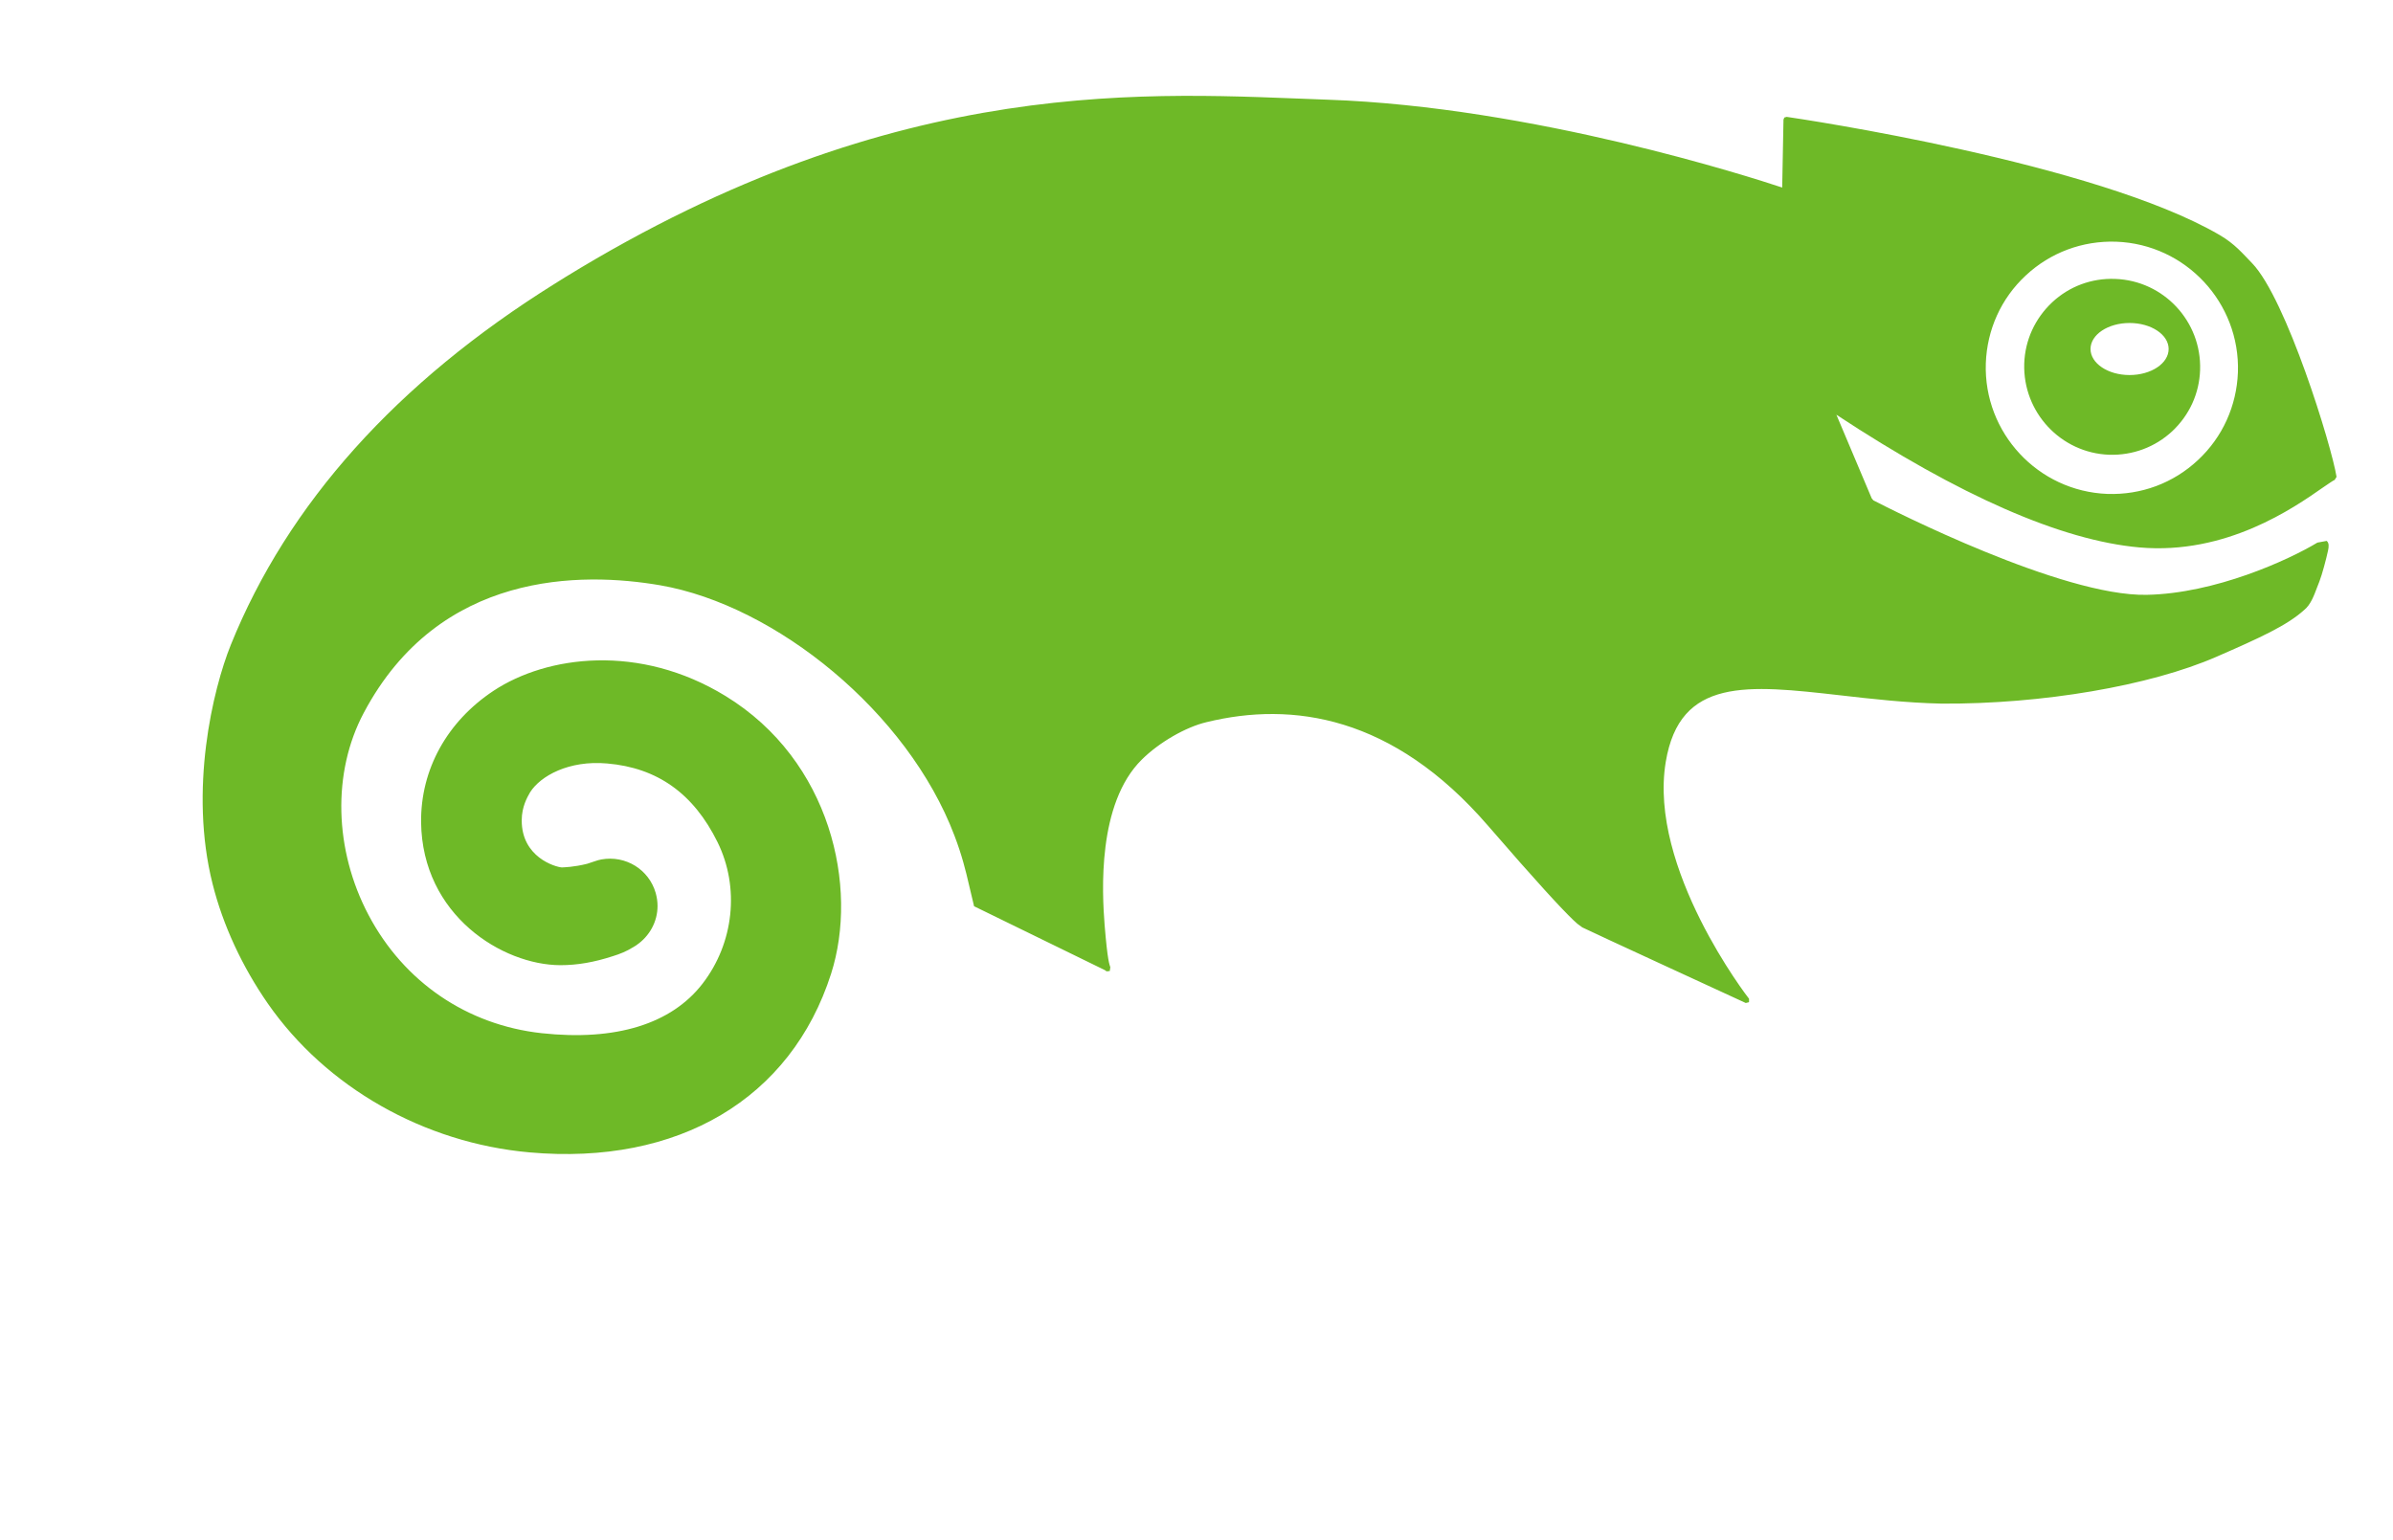
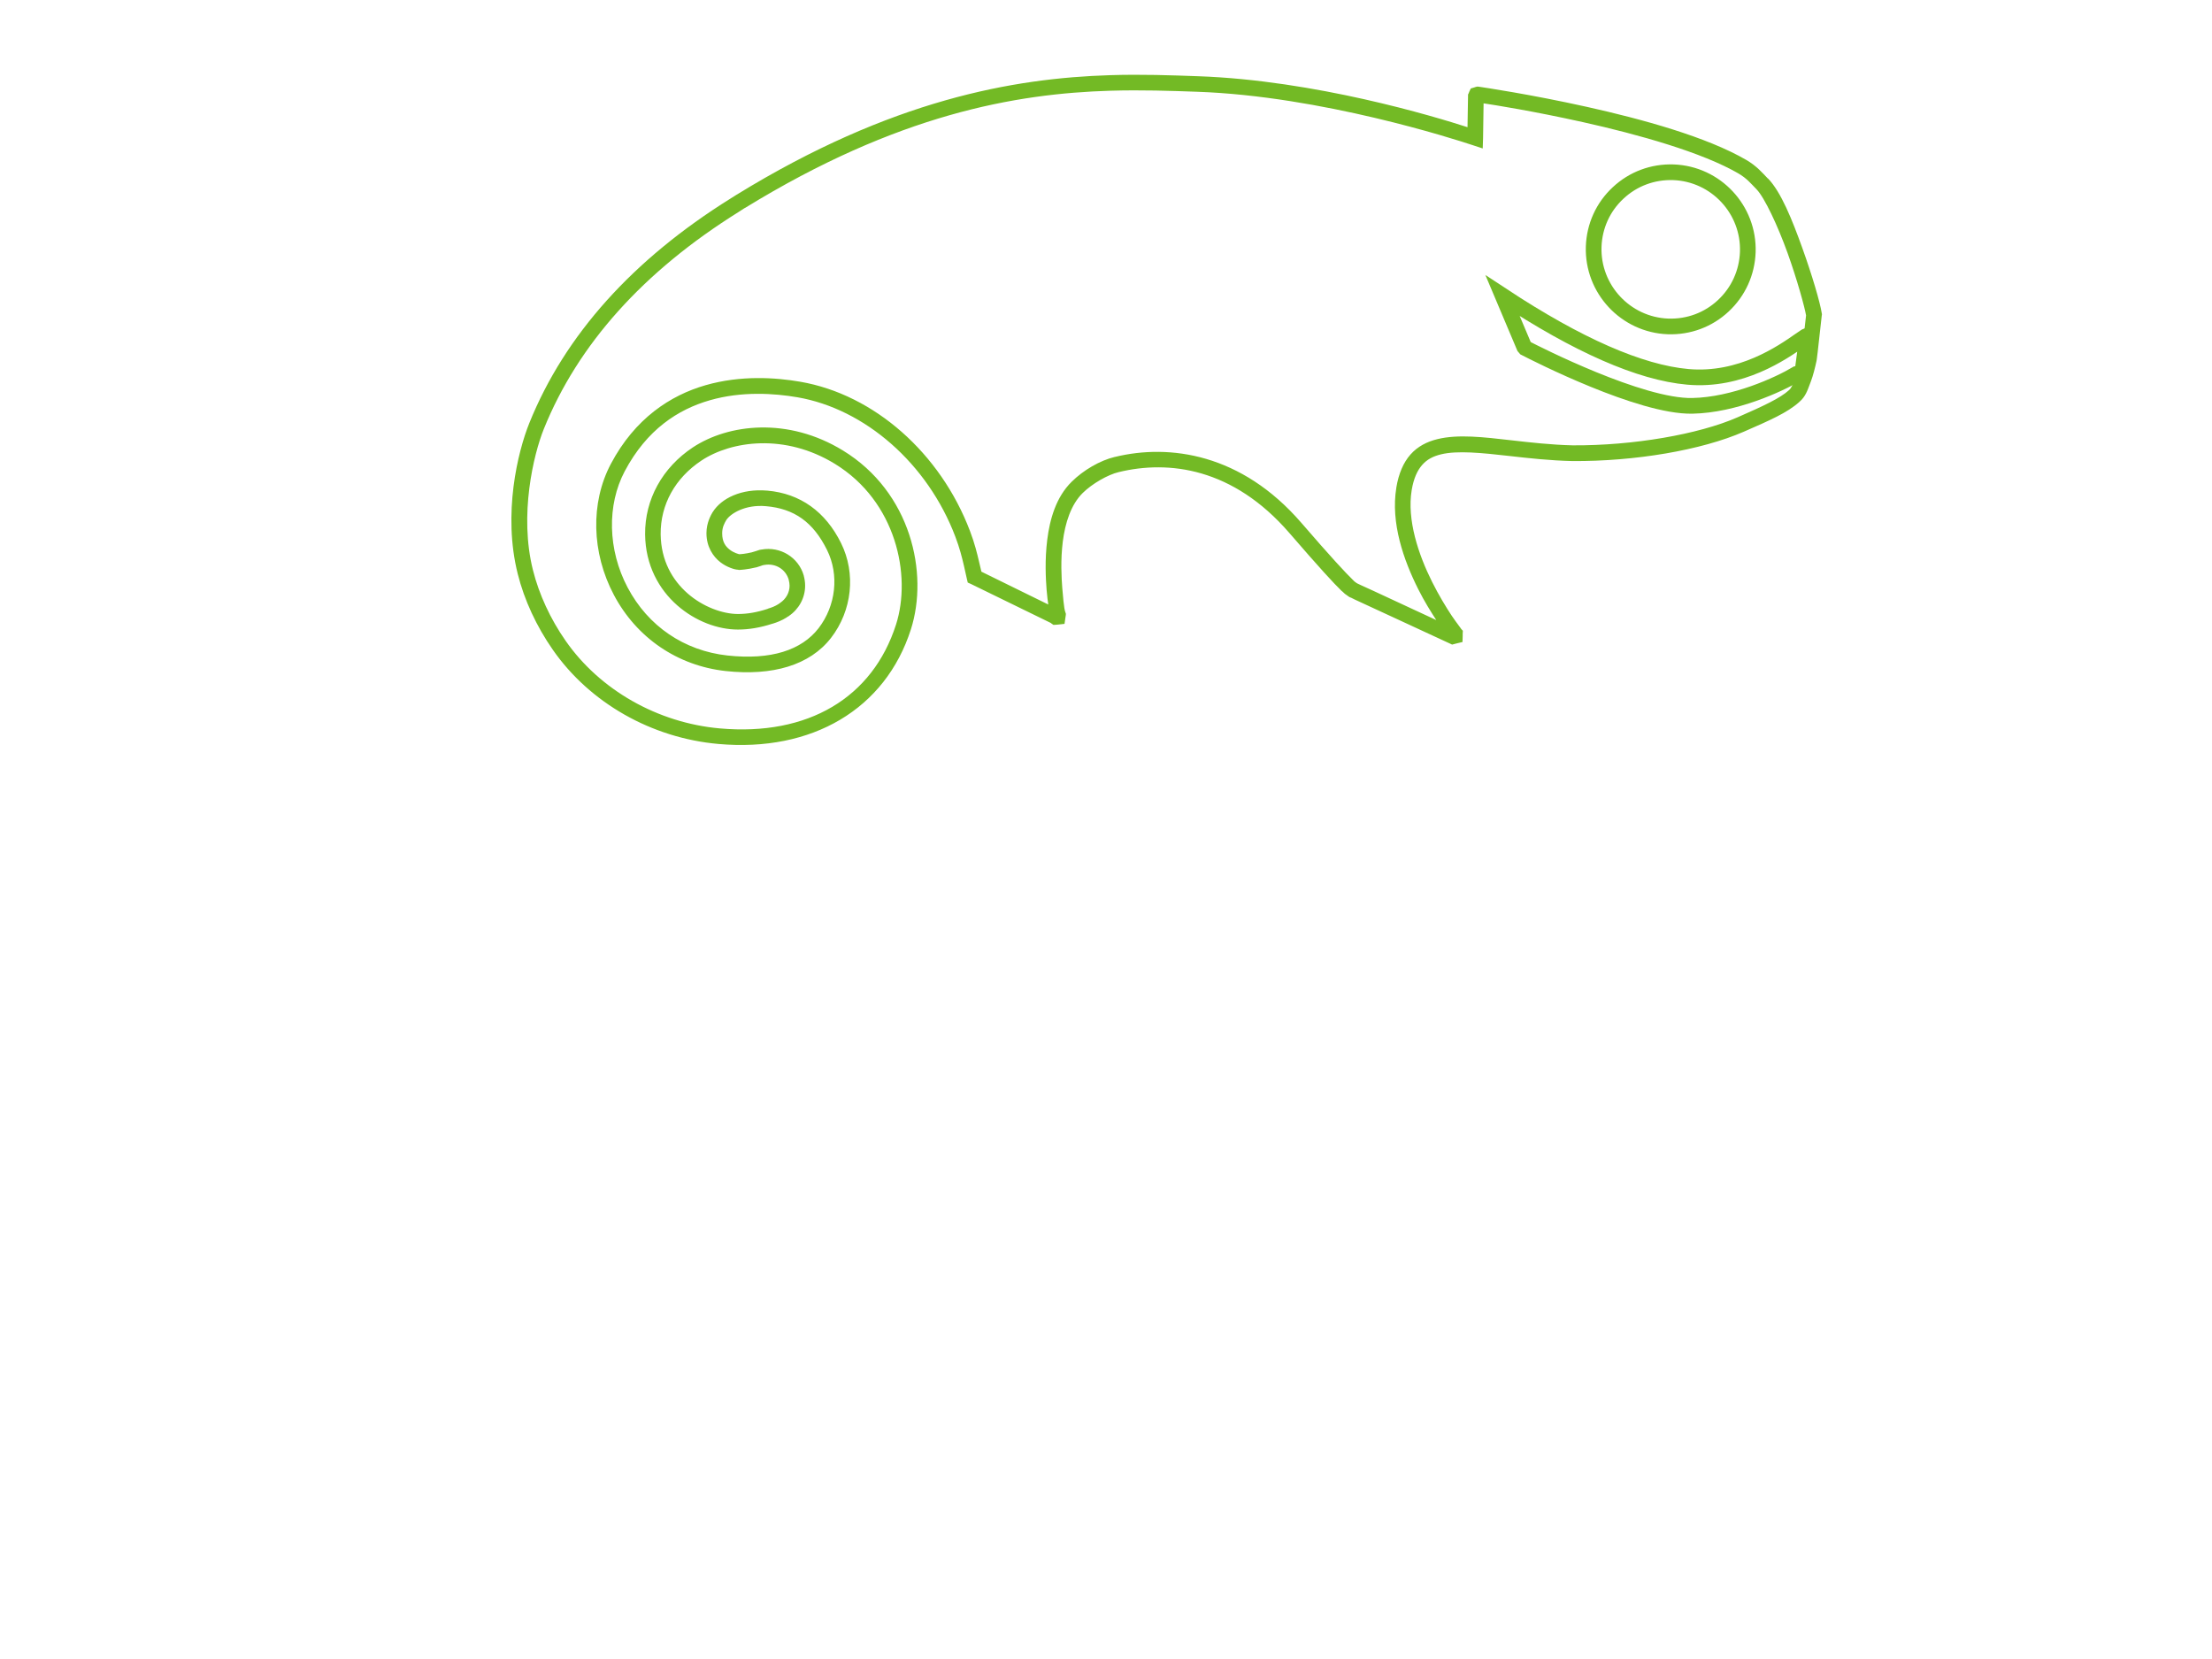
- <svg xmlns="http://www.w3.org/2000/svg" version="1.0" width="744.094" height="478.701" id="svg2309">
-   <defs id="defs2311" />
-   <path d="m 655.836,141.415 0,0 c -15.069,-0.545 -26.886,-13.25 -26.406,-28.355 0.24,-7.302 3.367,-14.05 8.676,-19.039 5.309,-4.967 12.283,-7.563 19.585,-7.287 15.083,0.524 26.916,13.192 26.421,28.312 -0.24,7.294 -3.309,14.021 -8.64,19.032 -5.345,4.982 -12.305,7.563 -19.636,7.338 l 0,0 z m 6.334,-24.785 c 6.72,0 12.16,-3.629 12.16,-8.102 0,-4.465 -5.44,-8.087 -12.16,-8.087 -6.691,0 -12.131,3.622 -12.131,8.087 0,4.465 5.44,8.102 12.131,8.102" style="fill:#6eb927" id="path19" />
-   <path d="m 344.101,302.064 0.975,-0.095 0.175,-1.171 c -0.262,-0.909 -0.844,-1.731 -1.774,-13.134 -0.778,-10.087 -2.356,-37.73 11.563,-51.453 5.389,-5.345 13.65,-10.116 20.138,-11.643 26.668,-6.516 57.94,-2.007 87.488,32.174 15.287,17.672 22.756,25.723 26.508,29.337 l 1.294,1.178 1.549,1.142 c 1.236,0.684 50.82,23.505 50.82,23.505 l 1.011,-0.247 0.015,-1.062 c -0.313,-0.371 -31.417,-40.559 -25.905,-73.656 4.378,-26.363 25.366,-23.992 54.376,-20.705 9.476,1.084 20.283,2.334 31.432,2.574 31.177,0.189 64.769,-5.534 85.481,-14.589 13.381,-5.84 21.919,-9.702 27.272,-14.574 1.934,-1.593 2.924,-4.196 3.964,-6.967 l 0.727,-1.862 c 0.865,-2.24 2.131,-7.011 2.684,-9.6 0.255,-1.156 0.371,-2.385 -0.429,-3.011 l -2.88,0.531 c -9.062,5.462 -31.788,15.825 -53.053,16.239 -26.363,0.545 -79.459,-26.516 -85.008,-29.374 l -0.524,-0.633 c -1.324,-3.171 -9.272,-22.014 -10.981,-25.999 38.239,25.177 69.925,39.097 94.201,41.264 27.032,2.4 48.078,-12.334 57.104,-18.639 1.76,-1.178 3.098,-2.145 3.636,-2.356 l 0.582,-0.945 C 725.049,138.811 710.933,92.878 700.264,81.824 697.311,78.813 694.941,75.86 690.162,73.068 651.538,50.552 559.868,36.967 555.563,36.342 l -0.727,0.204 -0.269,0.655 c 0,0 -0.371,19.01 -0.4,21.119 C 544.771,55.199 476.707,33.215 412.906,31.004 358.806,29.091 280.023,22.109 175.604,86.289 l -3.091,1.934 C 123.395,118.877 89.49,156.643 71.76,200.555 c -5.556,13.803 -13.047,44.988 -5.658,74.31 3.214,12.821 9.178,25.686 17.199,37.235 18.13,26.05 48.551,43.337 81.35,46.26 46.26,4.124 81.328,-16.654 93.779,-55.569 8.574,-26.85 0,-66.26 -32.843,-86.361 -26.719,-16.356 -55.46,-12.618 -72.121,-1.615 -14.48,9.592 -22.676,24.479 -22.53,40.85 0.335,29.017 25.352,44.442 43.322,44.479 5.236,0 10.472,-0.895 16.385,-2.829 2.094,-0.647 4.102,-1.433 6.269,-2.778 l 0.684,-0.422 0.451,-0.276 -0.175,0.087 c 4.102,-2.771 6.589,-7.316 6.589,-12.196 0,-1.324 -0.196,-2.684 -0.575,-4.044 -2.109,-7.331 -9.367,-11.774 -16.894,-10.421 l -1.018,0.233 -1.382,0.444 -2,0.669 c -4.138,1.04 -7.243,1.105 -7.898,1.135 -2.124,-0.153 -12.465,-3.236 -12.465,-14.574 l 0,-0.131 c 0.022,-4.153 1.687,-7.083 2.611,-8.676 3.193,-5.04 12.014,-10.007 23.948,-8.945 15.614,1.338 26.872,9.345 34.326,24.465 6.938,14.065 5.127,31.337 -4.669,44.02 -9.709,12.567 -26.996,17.883 -50.02,15.389 -23.207,-2.553 -42.813,-15.912 -53.802,-36.704 -10.749,-20.305 -11.345,-44.399 -1.52,-62.9 23.497,-44.326 67.845,-43.86 92.172,-39.686 36.013,6.247 76.95,39.475 91.495,77.816 2.334,6.109 3.527,10.96 4.538,15.36 l 1.578,6.64 40.668,19.861 0.545,0.385 0,0 z m 285.795,-216.393 0,0 c -7.672,7.134 -12.043,16.858 -12.414,27.33 -0.713,21.599 16.232,39.781 37.81,40.595 10.538,0.349 20.494,-3.353 28.152,-10.523 7.658,-7.134 12.029,-16.843 12.429,-27.294 0.727,-21.607 -16.218,-39.831 -37.853,-40.617 -10.465,-0.349 -20.465,3.36 -28.123,10.509" style="fill:#6eb927;fill-rule:evenodd" id="path21" />
+ <svg xmlns="http://www.w3.org/2000/svg" height="100%" width="100%" xml:space="preserve" enable-background="new 0 0 400 300" viewBox="0 0 400 300" y="0px" x="0px" id="svg4578" version="1.1">
+   <defs id="defs12" />
+   <g id="layer1">
+     <path style="font-size:medium;font-style:normal;font-variant:normal;font-weight:normal;font-stretch:normal;text-indent:0;text-align:start;text-decoration:none;line-height:normal;letter-spacing:normal;word-spacing:normal;text-transform:none;direction:ltr;block-progression:tb;writing-mode:lr-tb;text-anchor:start;baseline-shift:baseline;color:#000000;fill:#73ba25;fill-opacity:1;stroke:none;stroke-width:2.835;marker:none;visibility:visible;display:inline;overflow:visible;enable-background:accumulate;font-family:Sans;-inkscape-font-specification:Sans" d="m 200.719,13.594 c -17.4,0.546 -39.489,4.391 -67.531,21.625 l -1.094,0.688 c -17.653,11.015 -29.942,24.661 -36.375,40.594 -2.087,5.184 -4.836,16.403 -2.094,27.281 1.189,4.748 3.39,9.482 6.344,13.719 6.7,9.628 17.87,15.958 29.938,17.031 16.928,1.512 30.188,-6.29 34.812,-20.719 3.251,-10.188 0.005,-24.826 -12.281,-32.344 -9.965,-6.109 -20.734,-4.806 -27.156,-0.562 -5.501,3.65 -8.687,9.415 -8.625,15.719 l 0,0.031 c 0.061,5.561 2.516,9.921 5.812,12.812 3.297,2.891 7.371,4.37 10.969,4.375 2.013,0 4.044,-0.347 6.25,-1.062 0.008,-0.003 0.023,0.003 0.031,0 0.802,-0.248 1.642,-0.573 2.531,-1.125 l 0.031,-0.031 0.125,-0.094 0.062,-0.031 0.062,-0.031 0.094,-0.031 0,-0.031 c 1.842,-1.235 2.969,-3.287 2.969,-5.5 0,-0.622 -0.093,-1.232 -0.25,-1.812 l 0,-0.031 c -0.948,-3.289 -4.256,-5.304 -7.625,-4.688 l -0.031,0 -0.344,0.062 -0.094,0.031 -0.094,0.031 -0.469,0.156 -0.625,0.188 -0.094,0.031 c -1.193,0.283 -2.006,0.334 -2.312,0.344 0.041,2.7e-4 -0.238,-0.063 -0.562,-0.188 -0.341,-0.131 -0.749,-0.334 -1.125,-0.625 -0.752,-0.582 -1.375,-1.383 -1.375,-2.969 l 0,-0.031 c 0.007,-1.102 0.427,-1.818 0.75,-2.375 0.751,-1.154 3.396,-2.833 7.156,-2.5 5.131,0.437 8.571,2.892 11.062,7.938 2.215,4.488 1.604,10.046 -1.531,14.125 -3.075,3.977 -8.608,5.797 -16.5,4.938 C 123.732,117.674 117.195,113.245 113.5,106.25 c -3.614,-6.829 -3.769,-14.921 -0.531,-21.031 4.003,-7.552 9.639,-11.187 15.406,-12.844 5.767,-1.656 11.654,-1.256 15.844,-0.531 12.222,2.112 23.528,11.997 28.531,25.188 0.794,2.09 1.198,3.725 1.562,5.281 l 0.531,2.375 0.156,0.656 0.625,0.281 14.406,7.031 0.031,0.031 0.031,0.031 L 190.5,113 l 0.531,-0.031 0.344,-0.031 1.125,-0.125 0.156,-1.094 0.062,-0.406 0.031,-0.312 -0.094,-0.281 c -0.092,-0.334 -0.095,-0.233 -0.188,-0.781 -0.093,-0.549 -0.213,-1.621 -0.375,-3.625 -0.137,-1.766 -0.328,-5.026 0.094,-8.375 0.422,-3.349 1.478,-6.697 3.594,-8.781 1.706,-1.691 4.563,-3.323 6.5,-3.781 9.06,-2.209 20.684,-0.783 30.875,11 5.433,6.291 8.089,9.172 9.5,10.531 l 0.031,0 0.469,0.438 0.062,0.062 0.062,0.031 0.562,0.406 0.062,0.031 0.062,0.062 c 0.194,0.11 0.217,0.081 0.375,0.156 0.158,0.075 0.362,0.189 0.625,0.312 0.527,0.247 1.236,0.571 2.094,0.969 1.715,0.796 3.988,1.845 6.219,2.875 4.462,2.06 8.844,4.094 8.844,4.094 l 0.469,0.219 0.469,-0.125 0.375,-0.094 1.031,-0.25 L 264.5,115 l 0,-0.375 0.031,-0.562 -0.375,-0.406 c 0.112,0.129 0.051,0.026 0.031,0 -0.02,-0.026 -0.053,-0.071 -0.094,-0.125 -0.081,-0.107 -0.194,-0.263 -0.344,-0.469 -0.299,-0.411 -0.751,-0.998 -1.25,-1.75 -0.997,-1.504 -2.298,-3.631 -3.531,-6.094 -2.467,-4.926 -4.581,-11.228 -3.688,-16.594 0.358,-2.16 1.043,-3.585 1.906,-4.562 0.863,-0.977 1.937,-1.549 3.406,-1.906 2.938,-0.715 7.312,-0.275 12.469,0.312 3.371,0.384 7.259,0.814 11.312,0.906 11.259,0.066 23.297,-1.958 30.969,-5.312 4.724,-2.066 7.851,-3.418 10.031,-5.375 0.01,-0.009 0.022,-0.022 0.031,-0.031 0.012,-0.01 0.019,-0.021 0.031,-0.031 1.033,-0.888 1.419,-2.035 1.781,-3 l 0.25,-0.656 c 0.391,-1 0.786,-2.619 1,-3.625 0.062,-0.282 0.061,-0.335 0.094,-0.594 0.033,-0.259 0.079,-0.606 0.125,-1 0.093,-0.788 0.2,-1.786 0.312,-2.781 0.224,-1.99 0.438,-3.938 0.438,-3.938 l 0.031,-0.188 -0.031,-0.188 c -0.318,-2.016 -1.714,-6.789 -3.531,-11.844 -1.817,-5.055 -3.827,-10.089 -6.188,-12.531 l -0.031,0 c -0.997,-1.02 -1.979,-2.232 -3.875,-3.344 -7.177,-4.184 -18.797,-7.376 -28.906,-9.625 -10.109,-2.249 -18.639,-3.509 -19.438,-3.625 l -0.312,-0.031 -0.281,0.062 -0.281,0.094 -0.625,0.188 -0.281,0.594 -0.094,0.25 -0.125,0.25 0,0.281 c 0,0 -0.052,3.413 -0.094,5.625 -5.92,-1.909 -27.532,-8.478 -48.781,-9.219 -4.807,-0.17 -10.075,-0.37 -15.875,-0.188 z m 0.062,2.812 c 5.694,-0.169 10.912,0.018 15.719,0.188 22.395,0.781 46.541,8.566 49.812,9.656 l 1.812,0.594 0.062,-1.906 c 0.015,-0.655 0.065,-4.654 0.094,-6.25 1.993,0.3 8.995,1.403 18,3.406 9.998,2.224 21.545,5.464 28.094,9.281 1.494,0.876 2.182,1.748 3.281,2.875 1.428,1.478 3.82,6.566 5.594,11.5 1.759,4.893 3.112,9.876 3.344,11.281 -0.027,0.249 -0.199,1.783 -0.406,3.625 -0.112,0.992 -0.221,2.002 -0.312,2.781 -0.046,0.389 -0.094,0.726 -0.125,0.969 -0.031,0.243 -0.071,0.524 -0.031,0.344 -0.178,0.838 -0.678,2.604 -0.906,3.188 l -0.25,0.688 c -0.365,0.973 -0.719,1.644 -1,1.875 l -0.031,0.031 c -1.623,1.477 -4.59,2.858 -9.344,4.938 -7.035,3.076 -18.858,5.122 -29.75,5.062 -0.011,-2.47e-4 -0.02,2.53e-4 -0.031,0 -3.873,-0.09 -7.668,-0.523 -11.031,-0.906 -5.157,-0.588 -9.678,-1.133 -13.438,-0.219 -1.88,0.457 -3.58,1.316 -4.875,2.781 -1.289,1.459 -2.142,3.457 -2.562,5.969 -0.002,0.011 0.002,0.02 0,0.031 -1.053,6.391 1.342,13.131 3.938,18.312 1.147,2.289 2.297,4.104 3.281,5.625 -1.699,-0.783 -2.601,-1.214 -5.25,-2.438 -2.23,-1.03 -4.476,-2.08 -6.188,-2.875 -0.856,-0.397 -1.605,-0.725 -2.125,-0.969 -0.26,-0.122 -0.446,-0.211 -0.594,-0.281 -0.049,-0.024 -0.019,-0.009 -0.062,-0.031 l -0.125,-0.062 -0.312,-0.219 -0.031,-0.031 -0.094,-0.062 -0.312,-0.312 c -1.251,-1.205 -3.9,-4.046 -9.312,-10.312 C 224.496,82.025 211.522,80.222 201.625,82.625 c -0.01,0.002 -0.022,-0.002 -0.031,0 -2.681,0.641 -5.685,2.392 -7.812,4.5 -2.832,2.791 -3.942,6.787 -4.406,10.469 -0.464,3.681 -0.266,7.119 -0.125,8.938 l 0,0.031 c 0.118,1.465 0.22,2.053 0.312,2.75 l -12.094,-5.938 -0.406,-1.719 c -0.37,-1.58 -0.8,-3.371 -1.656,-5.625 -5.335,-14.067 -17.302,-24.686 -30.688,-27 -4.457,-0.771 -10.758,-1.203 -17.125,0.625 -6.367,1.828 -12.775,6.011 -17.125,14.219 -3.736,7.052 -3.496,16.078 0.531,23.688 4.113,7.785 11.524,12.826 20.219,13.781 8.474,0.923 15.229,-1.043 19.062,-6 3.808,-4.933 4.526,-11.627 1.812,-17.125 -2.811,-5.693 -7.384,-8.982 -13.344,-9.5 -0.011,-9.18e-4 -0.021,9.01e-4 -0.031,0 -4.671,-0.403 -8.275,1.41 -9.812,3.844 l 0,0.031 -0.031,0 c -0.331,0.571 -1.114,1.927 -1.125,3.781 l 0,0.031 0,0.031 c 0,2.448 1.223,4.229 2.5,5.219 0.639,0.495 1.283,0.816 1.844,1.031 0.561,0.215 0.949,0.314 1.406,0.344 l 0.094,0.031 0.062,0 c 0.17,-0.006 1.476,-0.065 3.094,-0.469 l 0.062,0 0.062,-0.031 0.688,-0.219 0.344,-0.125 0.156,-0.031 0.156,-0.031 c 0.011,-0.002 0.021,0.002 0.031,0 1.966,-0.344 3.814,0.762 4.375,2.656 0.003,0.011 -0.003,0.021 0,0.031 0.098,0.372 0.156,0.745 0.156,1.062 0,1.251 -0.637,2.4 -1.719,3.125 l -0.031,0.031 -0.031,0.031 -0.031,0 L 140.75,109.25 c -0.654,0.406 -1.196,0.604 -1.875,0.812 l -0.031,0.031 c -1.985,0.646 -3.685,0.934 -5.375,0.938 -0.009,-1e-5 -0.022,4e-5 -0.031,0 -2.783,-0.012 -6.329,-1.294 -9.094,-3.719 -2.768,-2.427 -4.813,-5.952 -4.875,-10.688 -1e-4,-0.011 8e-5,-0.021 0,-0.031 -0.042,-5.328 2.597,-10.142 7.375,-13.312 5.417,-3.579 15.096,-4.941 24.125,0.594 11.067,6.772 13.903,20.161 11.062,29.062 -4.243,13.238 -15.913,20.207 -31.875,18.781 -11.236,-0.999 -21.689,-6.954 -27.875,-15.844 -2.764,-3.964 -4.809,-8.4 -5.906,-12.781 -2.515,-9.976 0.104,-20.901 1.969,-25.531 6.175,-15.293 17.987,-28.479 35.25,-39.25 l 1.062,-0.688 c 0.008,-0.005 0.023,0.005 0.031,0 27.627,-16.974 49.018,-20.713 66.094,-21.219 z" id="body" />
+   </g>
+   <g id="layer1_1_" />
+   <path id="path3090" stroke-miterlimit="10" d="m 325.914,67.429 -1.02,0.188 c -3.225,1.935 -11.302,5.626 -18.862,5.773 -9.366,0.195 -28.245,-9.424 -30.213,-10.444 l -0.188,-0.22 c -0.474,-1.127 -3.308,-7.831 -3.904,-9.243 13.588,8.949 24.856,13.898 33.487,14.665 9.605,0.854 17.093,-4.388 20.294,-6.626 0.628,-0.424 1.102,-0.768 1.298,-0.841 l -0.892,6.748 z" style="fill:none;stroke:#73ba25;stroke-width:2.835;stroke-miterlimit:10" />
+   <path id="path3092" stroke-miterlimit="10" d="m 288.188,44.6 c 0.131,-3.724 1.691,-7.178 4.418,-9.709 2.719,-2.548 6.271,-3.862 9.995,-3.74 7.691,0.277 13.718,6.753 13.456,14.436 -0.138,3.716 -1.699,7.161 -4.418,9.701 -2.719,2.548 -6.262,3.863 -10.003,3.74 -7.674,-0.286 -13.701,-6.753 -13.448,-14.428 z" style="fill:none;stroke:#73ba25;stroke-width:2.835;stroke-miterlimit:10" />
</svg>
